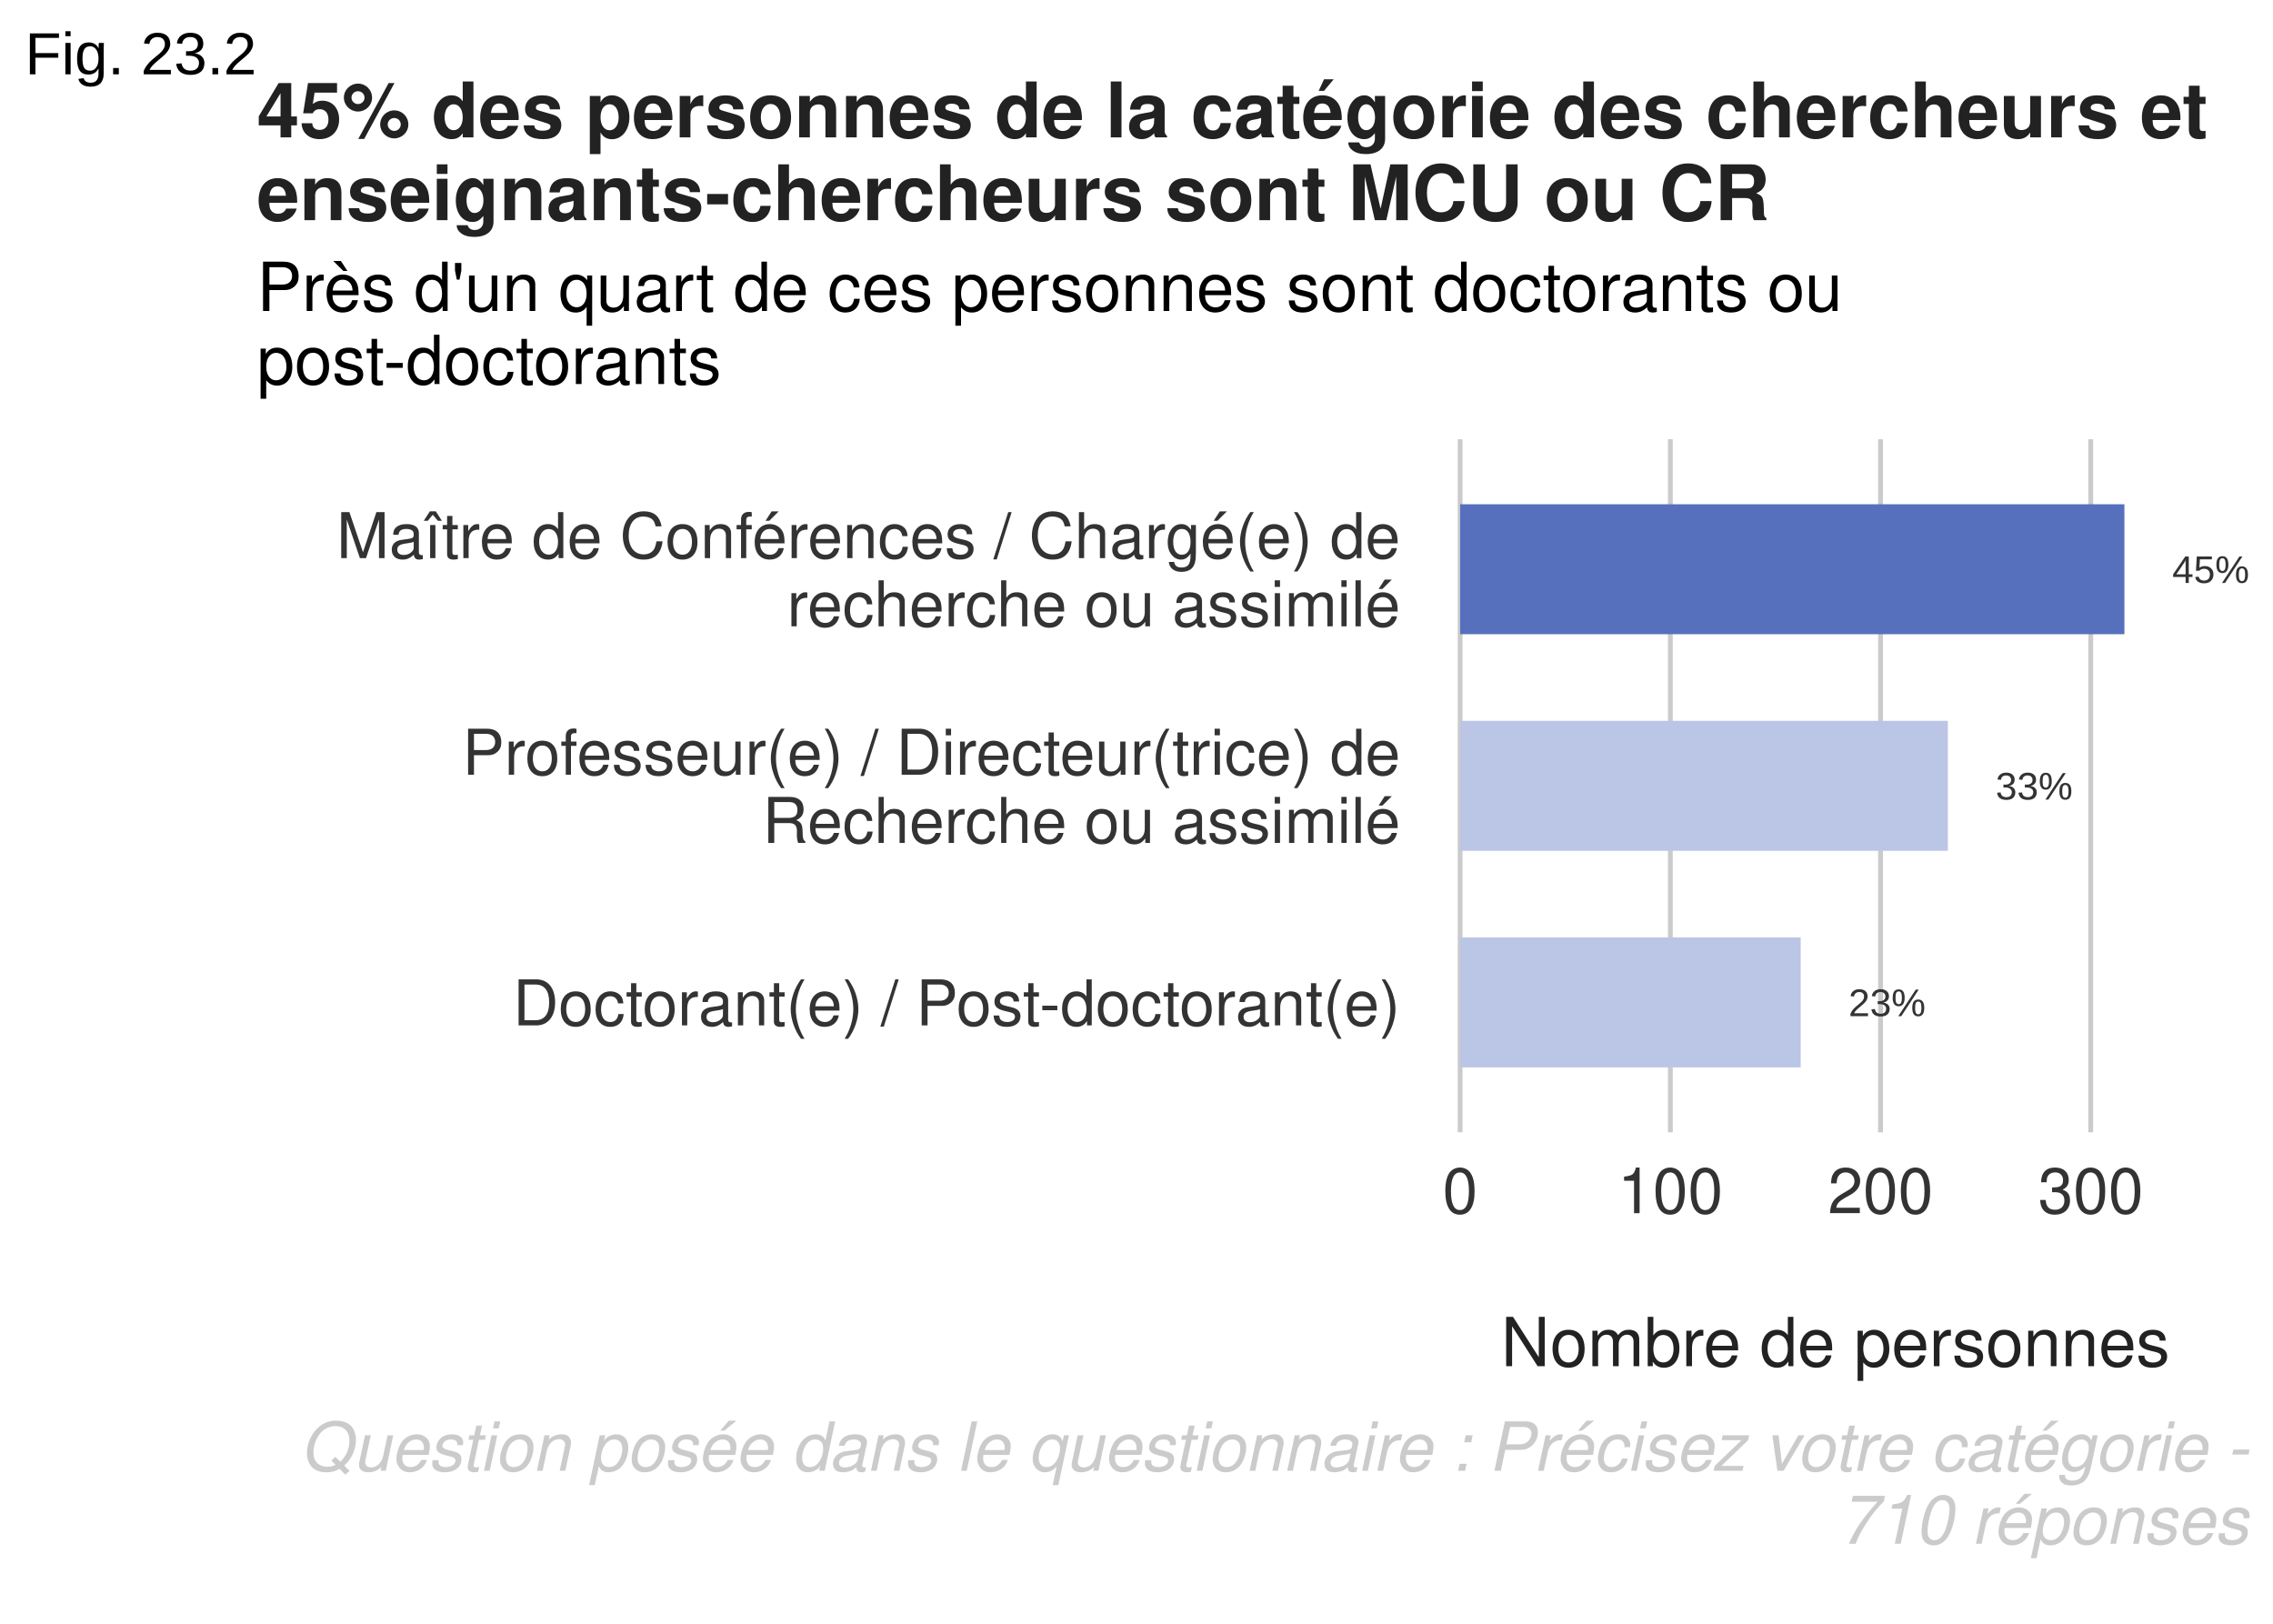
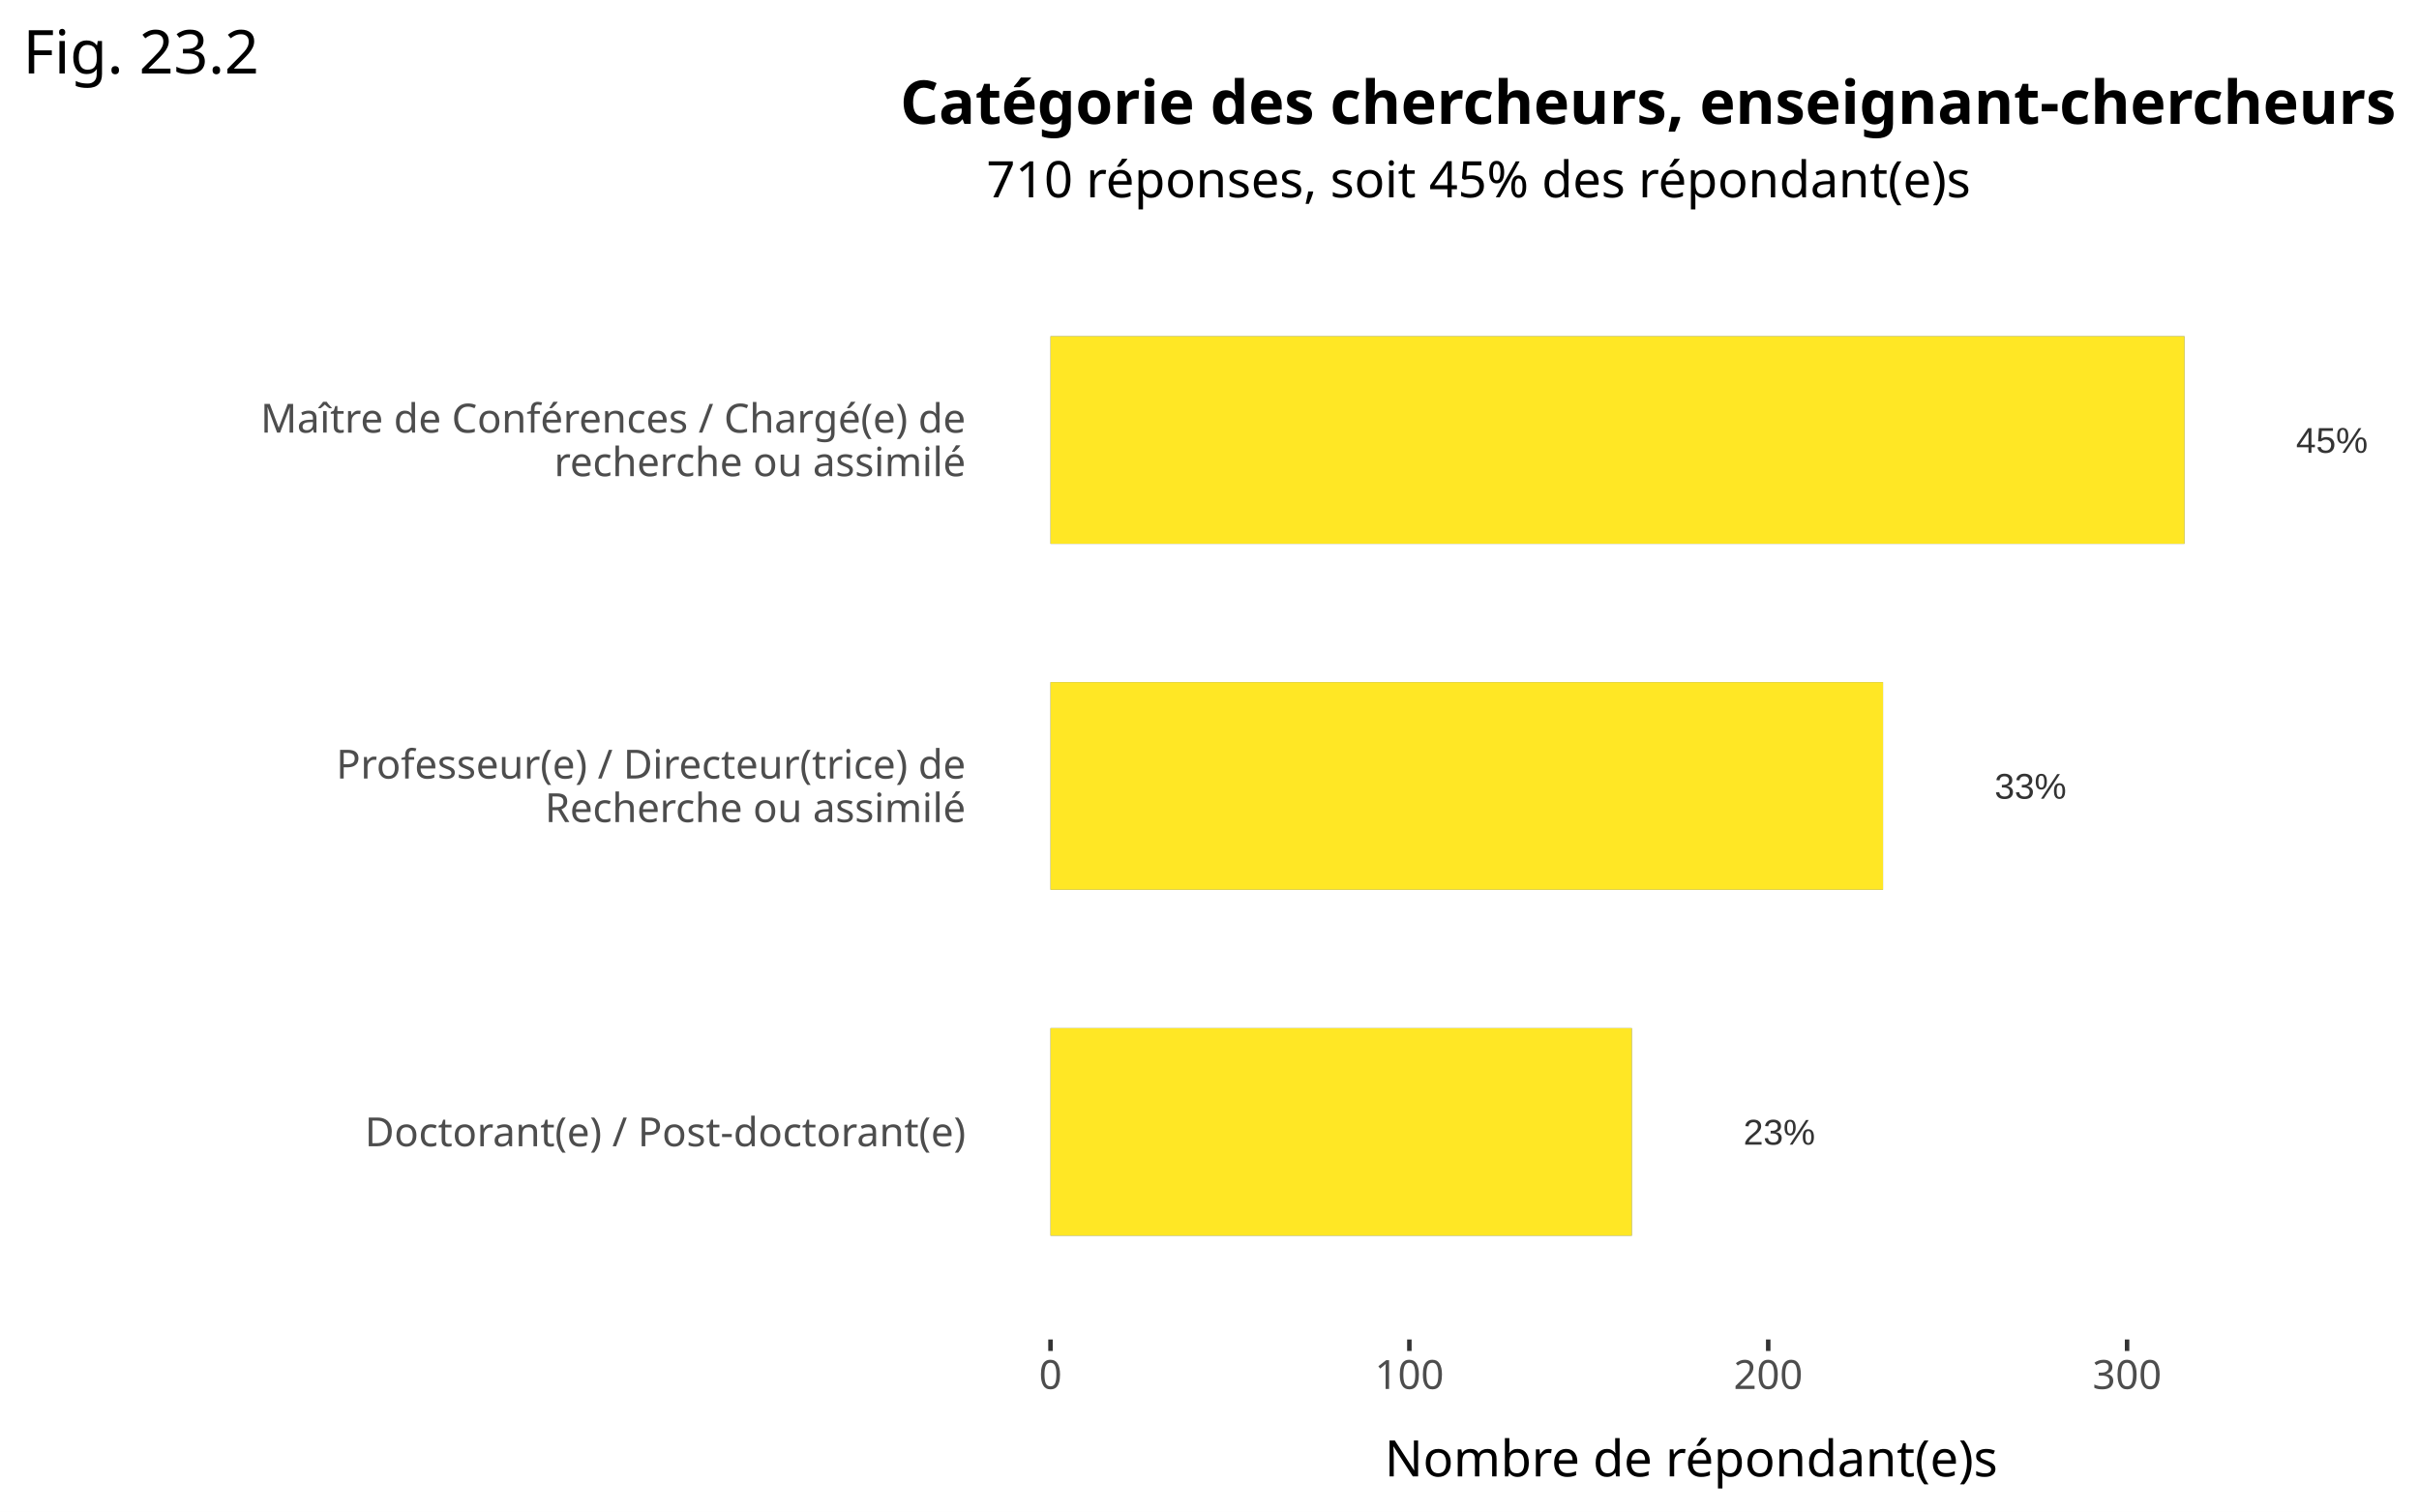
- <svg xmlns="http://www.w3.org/2000/svg" class="svglite" width="504.00pt" height="360.00pt" viewBox="0 0 504.00 360.00">
+ <svg xmlns="http://www.w3.org/2000/svg" class="svglite" width="576.00pt" height="360.00pt" viewBox="0 0 576.00 360.00">
  <defs>
    <style type="text/css">
    .svglite line, .svglite polyline, .svglite polygon, .svglite path, .svglite rect, .svglite circle {
      fill: none;
      stroke: #000000;
      stroke-linecap: round;
      stroke-linejoin: round;
      stroke-miterlimit: 10.00;
    }
    .svglite text {
      white-space: pre;
    }
  </style>
  </defs>
  <rect width="100%" height="100%" style="stroke: none; fill: #FFFFFF;" />
  <defs>
-     <clipPath id="cpMC4wMHw1MDQuMDB8MC4wMHwzNjAuMDA=">
-       <rect x="0.00" y="0.00" width="504.00" height="360.00" />
+     <clipPath id="cpMC4wMHw1NzYuMDB8MC4wMHwzNjAuMDA=">
+       <rect x="0.00" y="0.00" width="576.00" height="360.00" />
    </clipPath>
  </defs>
-   <g clip-path="url(#cpMC4wMHw1MDQuMDB8MC4wMHwzNjAuMDA=)">
-     <rect x="0.00" y="0.00" width="504.00" height="360.00" style="stroke-width: 1.07; stroke: #FFFFFF; fill: #FFFFFF;" />
+   <g clip-path="url(#cpMC4wMHw1NzYuMDB8MC4wMHwzNjAuMDA=)">
+     <rect x="0.00" y="0.00" width="576.00" height="360.00" style="stroke-width: 1.07; stroke: #FFFFFF; fill: #FFFFFF;" />
  </g>
  <defs>
-     <clipPath id="cpMzE1LjQ0fDQ5OC41Mnw5Ny4zOXwyNTEuMDU=">
-       <rect x="315.44" y="97.39" width="183.09" height="153.66" />
+     <clipPath id="cpMjM0Ljg5fDU3MC41Mnw1NS4zNnwzMTkuMDI=">
+       <rect x="234.89" y="55.36" width="335.64" height="263.66" />
    </clipPath>
  </defs>
-   <g clip-path="url(#cpMzE1LjQ0fDQ5OC41Mnw5Ny4zOXwyNTEuMDU=)">
-     <polyline points="323.76,251.05 323.76,97.39 " style="stroke-width: 1.07; stroke: #CBCBCB; stroke-linecap: butt;" />
-     <polyline points="370.37,251.05 370.37,97.39 " style="stroke-width: 1.07; stroke: #CBCBCB; stroke-linecap: butt;" />
-     <polyline points="416.98,251.05 416.98,97.39 " style="stroke-width: 1.07; stroke: #CBCBCB; stroke-linecap: butt;" />
-     <polyline points="463.59,251.05 463.59,97.39 " style="stroke-width: 1.07; stroke: #CBCBCB; stroke-linecap: butt;" />
-     <rect x="323.76" y="207.84" width="75.51" height="28.81" style="stroke-width: 1.07; stroke: none; stroke-linecap: butt; stroke-linejoin: miter; fill: #BBC5E5;" />
-     <rect x="323.76" y="111.80" width="147.29" height="28.81" style="stroke-width: 1.07; stroke: none; stroke-linecap: butt; stroke-linejoin: miter; fill: #5770BE;" />
-     <rect x="323.76" y="159.82" width="108.14" height="28.81" style="stroke-width: 1.07; stroke: none; stroke-linecap: butt; stroke-linejoin: miter; fill: #BBC5E5;" />
-     <text x="418.42" y="225.29" text-anchor="middle" style="font-size: 8.54px;fill: #333333; font-family: &quot;Arial&quot;;" textLength="16.86px" lengthAdjust="spacingAndGlyphs">23%</text>
-     <text x="490.20" y="129.25" text-anchor="middle" style="font-size: 8.54px;fill: #333333; font-family: &quot;Arial&quot;;" textLength="16.86px" lengthAdjust="spacingAndGlyphs">45%</text>
-     <text x="451.04" y="177.27" text-anchor="middle" style="font-size: 8.54px;fill: #333333; font-family: &quot;Arial&quot;;" textLength="16.86px" lengthAdjust="spacingAndGlyphs">33%</text>
+   <g clip-path="url(#cpMjM0Ljg5fDU3MC41Mnw1NS4zNnwzMTkuMDI=)">
+     <rect x="234.89" y="55.36" width="335.64" height="263.66" style="stroke-width: 1.07; stroke: none; fill: #FFFFFF;" />
+     <rect x="250.14" y="244.87" width="138.43" height="49.44" style="stroke-width: 1.07; stroke: none; stroke-linecap: butt; stroke-linejoin: miter; fill: #5770BE;" />
+     <rect x="250.14" y="80.08" width="270.02" height="49.44" style="stroke-width: 1.07; stroke: none; stroke-linecap: butt; stroke-linejoin: miter; fill: #5770BE;" />
+     <rect x="250.14" y="162.47" width="198.24" height="49.44" style="stroke-width: 1.07; stroke: none; stroke-linecap: butt; stroke-linejoin: miter; fill: #5770BE;" />
+     <text x="423.67" y="272.63" text-anchor="middle" style="font-size: 8.54px;fill: #333333; font-family: &quot;Arial&quot;;" textLength="16.86px" lengthAdjust="spacingAndGlyphs">23%</text>
+     <text x="555.26" y="107.85" text-anchor="middle" style="font-size: 8.54px;fill: #333333; font-family: &quot;Arial&quot;;" textLength="16.86px" lengthAdjust="spacingAndGlyphs">45%</text>
+     <text x="483.49" y="190.24" text-anchor="middle" style="font-size: 8.54px;fill: #333333; font-family: &quot;Arial&quot;;" textLength="16.86px" lengthAdjust="spacingAndGlyphs">33%</text>
+     <rect x="250.14" y="244.87" width="138.43" height="49.44" style="stroke-width: 1.07; stroke: none; stroke-linecap: butt; stroke-linejoin: miter; fill: #FFE725;" />
+     <rect x="250.14" y="80.08" width="270.02" height="49.44" style="stroke-width: 1.07; stroke: none; stroke-linecap: butt; stroke-linejoin: miter; fill: #FFE725;" />
+     <rect x="250.14" y="162.47" width="198.24" height="49.44" style="stroke-width: 1.07; stroke: none; stroke-linecap: butt; stroke-linejoin: miter; fill: #FFE725;" />
  </g>
-   <g clip-path="url(#cpMC4wMHw1MDQuMDB8MC4wMHwzNjAuMDA=)">
-     <text x="310.50" y="227.34" text-anchor="end" style="font-size: 14.00px;fill: #333333; font-family: &quot;Nimbus Sans&quot;;" textLength="197.66px" lengthAdjust="spacingAndGlyphs">Doctorant(e) / Post-doctorant(e)</text>
-     <text x="310.50" y="171.76" text-anchor="end" style="font-size: 14.00px;fill: #333333; font-family: &quot;Nimbus Sans&quot;;" textLength="208.53px" lengthAdjust="spacingAndGlyphs">Professeur(e) / Directeur(trice) de</text>
-     <text x="310.50" y="186.88" text-anchor="end" style="font-size: 14.00px;fill: #333333; font-family: &quot;Nimbus Sans&quot;;" textLength="141.60px" lengthAdjust="spacingAndGlyphs">Recherche ou assimilé</text>
-     <text x="310.50" y="123.74" text-anchor="end" style="font-size: 14.00px;fill: #333333; font-family: &quot;Nimbus Sans&quot;;" textLength="236.58px" lengthAdjust="spacingAndGlyphs">Maître de Conférences / Chargé(e) de</text>
-     <text x="310.50" y="138.86" text-anchor="end" style="font-size: 14.00px;fill: #333333; font-family: &quot;Nimbus Sans&quot;;" textLength="136.16px" lengthAdjust="spacingAndGlyphs">recherche ou assimilé</text>
-     <text x="323.76" y="268.98" text-anchor="middle" style="font-size: 14.00px;fill: #333333; font-family: &quot;Nimbus Sans&quot;;" textLength="7.78px" lengthAdjust="spacingAndGlyphs">0</text>
-     <text x="370.37" y="268.98" text-anchor="middle" style="font-size: 14.00px;fill: #333333; font-family: &quot;Nimbus Sans&quot;;" textLength="23.35px" lengthAdjust="spacingAndGlyphs">100</text>
-     <text x="416.98" y="268.98" text-anchor="middle" style="font-size: 14.00px;fill: #333333; font-family: &quot;Nimbus Sans&quot;;" textLength="23.35px" lengthAdjust="spacingAndGlyphs">200</text>
-     <text x="463.59" y="268.98" text-anchor="middle" style="font-size: 14.00px;fill: #333333; font-family: &quot;Nimbus Sans&quot;;" textLength="23.35px" lengthAdjust="spacingAndGlyphs">300</text>
-     <text x="406.98" y="302.90" text-anchor="middle" style="font-size: 15.00px;fill: #222222; font-family: &quot;Nimbus Sans&quot;;" textLength="148.37px" lengthAdjust="spacingAndGlyphs">Nombre de personnes</text>
-     <text x="56.97" y="68.95" style="font-size: 15.00px; font-family: &quot;Nimbus Sans&quot;;" textLength="351.35px" lengthAdjust="spacingAndGlyphs">Près d'un quart de ces personnes sont doctorants ou</text>
-     <text x="56.97" y="85.15" style="font-size: 15.00px; font-family: &quot;Nimbus Sans&quot;;" textLength="103.37px" lengthAdjust="spacingAndGlyphs">post-doctorants</text>
-     <text x="56.97" y="30.46" style="font-size: 17.00px; font-weight: bold;fill: #222222; font-family: &quot;Nimbus Sans&quot;;" textLength="432.76px" lengthAdjust="spacingAndGlyphs">45% des personnes de la catégorie des chercheurs et</text>
-     <text x="56.97" y="48.82" style="font-size: 17.00px; font-weight: bold;fill: #222222; font-family: &quot;Nimbus Sans&quot;;" textLength="335.35px" lengthAdjust="spacingAndGlyphs">enseignants-chercheurs sont MCU ou CR</text>
-     <text x="498.52" y="326.08" text-anchor="end" style="font-size: 15.00px; font-style: italic;fill: #CBCBCB; font-family: &quot;Nimbus Sans&quot;;" textLength="434.34px" lengthAdjust="spacingAndGlyphs">Question posée dans le questionnaire : Précisez votre catégorie -</text>
-     <text x="498.52" y="342.28" text-anchor="end" style="font-size: 15.00px; font-style: italic;fill: #CBCBCB; font-family: &quot;Nimbus Sans&quot;;" textLength="90.87px" lengthAdjust="spacingAndGlyphs">710 réponses</text>
-     <text x="31.23" y="16.48" text-anchor="middle" style="font-size: 13.20px; font-family: &quot;Arial&quot;;" textLength="51.49px" lengthAdjust="spacingAndGlyphs">Fig. 23.2</text>
+   <g clip-path="url(#cpMC4wMHw1NzYuMDB8MC4wMHwzNjAuMDA=)">
+     <text x="229.95" y="273.01" text-anchor="end" style="font-size: 9.60px;fill: #4D4D4D; font-family: &quot;Noto Sans&quot;;" textLength="143.38px" lengthAdjust="spacingAndGlyphs">Doctorant(e) / Post-doctorant(e)</text>
+     <text x="229.95" y="185.43" text-anchor="end" style="font-size: 9.60px;fill: #4D4D4D; font-family: &quot;Noto Sans&quot;;" textLength="150.21px" lengthAdjust="spacingAndGlyphs">Professeur(e) / Directeur(trice) de</text>
+     <text x="229.95" y="195.80" text-anchor="end" style="font-size: 9.60px;fill: #4D4D4D; font-family: &quot;Noto Sans&quot;;" textLength="100.34px" lengthAdjust="spacingAndGlyphs">Recherche ou assimilé</text>
+     <text x="229.95" y="103.04" text-anchor="end" style="font-size: 9.60px;fill: #4D4D4D; font-family: &quot;Noto Sans&quot;;" textLength="168.29px" lengthAdjust="spacingAndGlyphs">Maître de Conférences / Chargé(e) de</text>
+     <text x="229.95" y="113.41" text-anchor="end" style="font-size: 9.60px;fill: #4D4D4D; font-family: &quot;Noto Sans&quot;;" textLength="98.33px" lengthAdjust="spacingAndGlyphs">recherche ou assimilé</text>
+     <polyline points="250.14,321.76 250.14,319.02 " style="stroke-width: 1.07; stroke: #333333; stroke-linecap: butt;" />
+     <polyline points="335.59,321.76 335.59,319.02 " style="stroke-width: 1.07; stroke: #333333; stroke-linecap: butt;" />
+     <polyline points="421.04,321.76 421.04,319.02 " style="stroke-width: 1.07; stroke: #333333; stroke-linecap: butt;" />
+     <polyline points="506.49,321.76 506.49,319.02 " style="stroke-width: 1.07; stroke: #333333; stroke-linecap: butt;" />
+     <text x="250.14" y="330.81" text-anchor="middle" style="font-size: 9.60px;fill: #4D4D4D; font-family: &quot;Noto Sans&quot;;" textLength="5.49px" lengthAdjust="spacingAndGlyphs">0</text>
+     <text x="335.59" y="330.81" text-anchor="middle" style="font-size: 9.60px;fill: #4D4D4D; font-family: &quot;Noto Sans&quot;;" textLength="16.46px" lengthAdjust="spacingAndGlyphs">100</text>
+     <text x="421.04" y="330.81" text-anchor="middle" style="font-size: 9.60px;fill: #4D4D4D; font-family: &quot;Noto Sans&quot;;" textLength="16.46px" lengthAdjust="spacingAndGlyphs">200</text>
+     <text x="506.49" y="330.81" text-anchor="middle" style="font-size: 9.60px;fill: #4D4D4D; font-family: &quot;Noto Sans&quot;;" textLength="16.46px" lengthAdjust="spacingAndGlyphs">300</text>
+     <text x="402.70" y="351.64" text-anchor="middle" style="font-size: 12.00px; font-family: &quot;Noto Sans&quot;;" textLength="146.43px" lengthAdjust="spacingAndGlyphs">Nombre de répondant(e)s</text>
+     <text x="234.89" y="47.00" style="font-size: 12.00px; font-family: &quot;Noto Sans&quot;;" textLength="234.80px" lengthAdjust="spacingAndGlyphs">710 réponses, soit 45% des répondant(e)s</text>
+     <text x="570.52" y="29.50" text-anchor="end" style="font-size: 14.40px; font-weight: bold; font-family: &quot;Noto Sans&quot;;" textLength="356.46px" lengthAdjust="spacingAndGlyphs">Catégorie des chercheurs, enseignant-chercheurs</text>
+     <text x="33.57" y="17.49" text-anchor="middle" style="font-size: 14.40px; font-family: &quot;Noto Sans&quot;;" textLength="56.18px" lengthAdjust="spacingAndGlyphs">Fig. 23.2</text>
  </g>
</svg>
